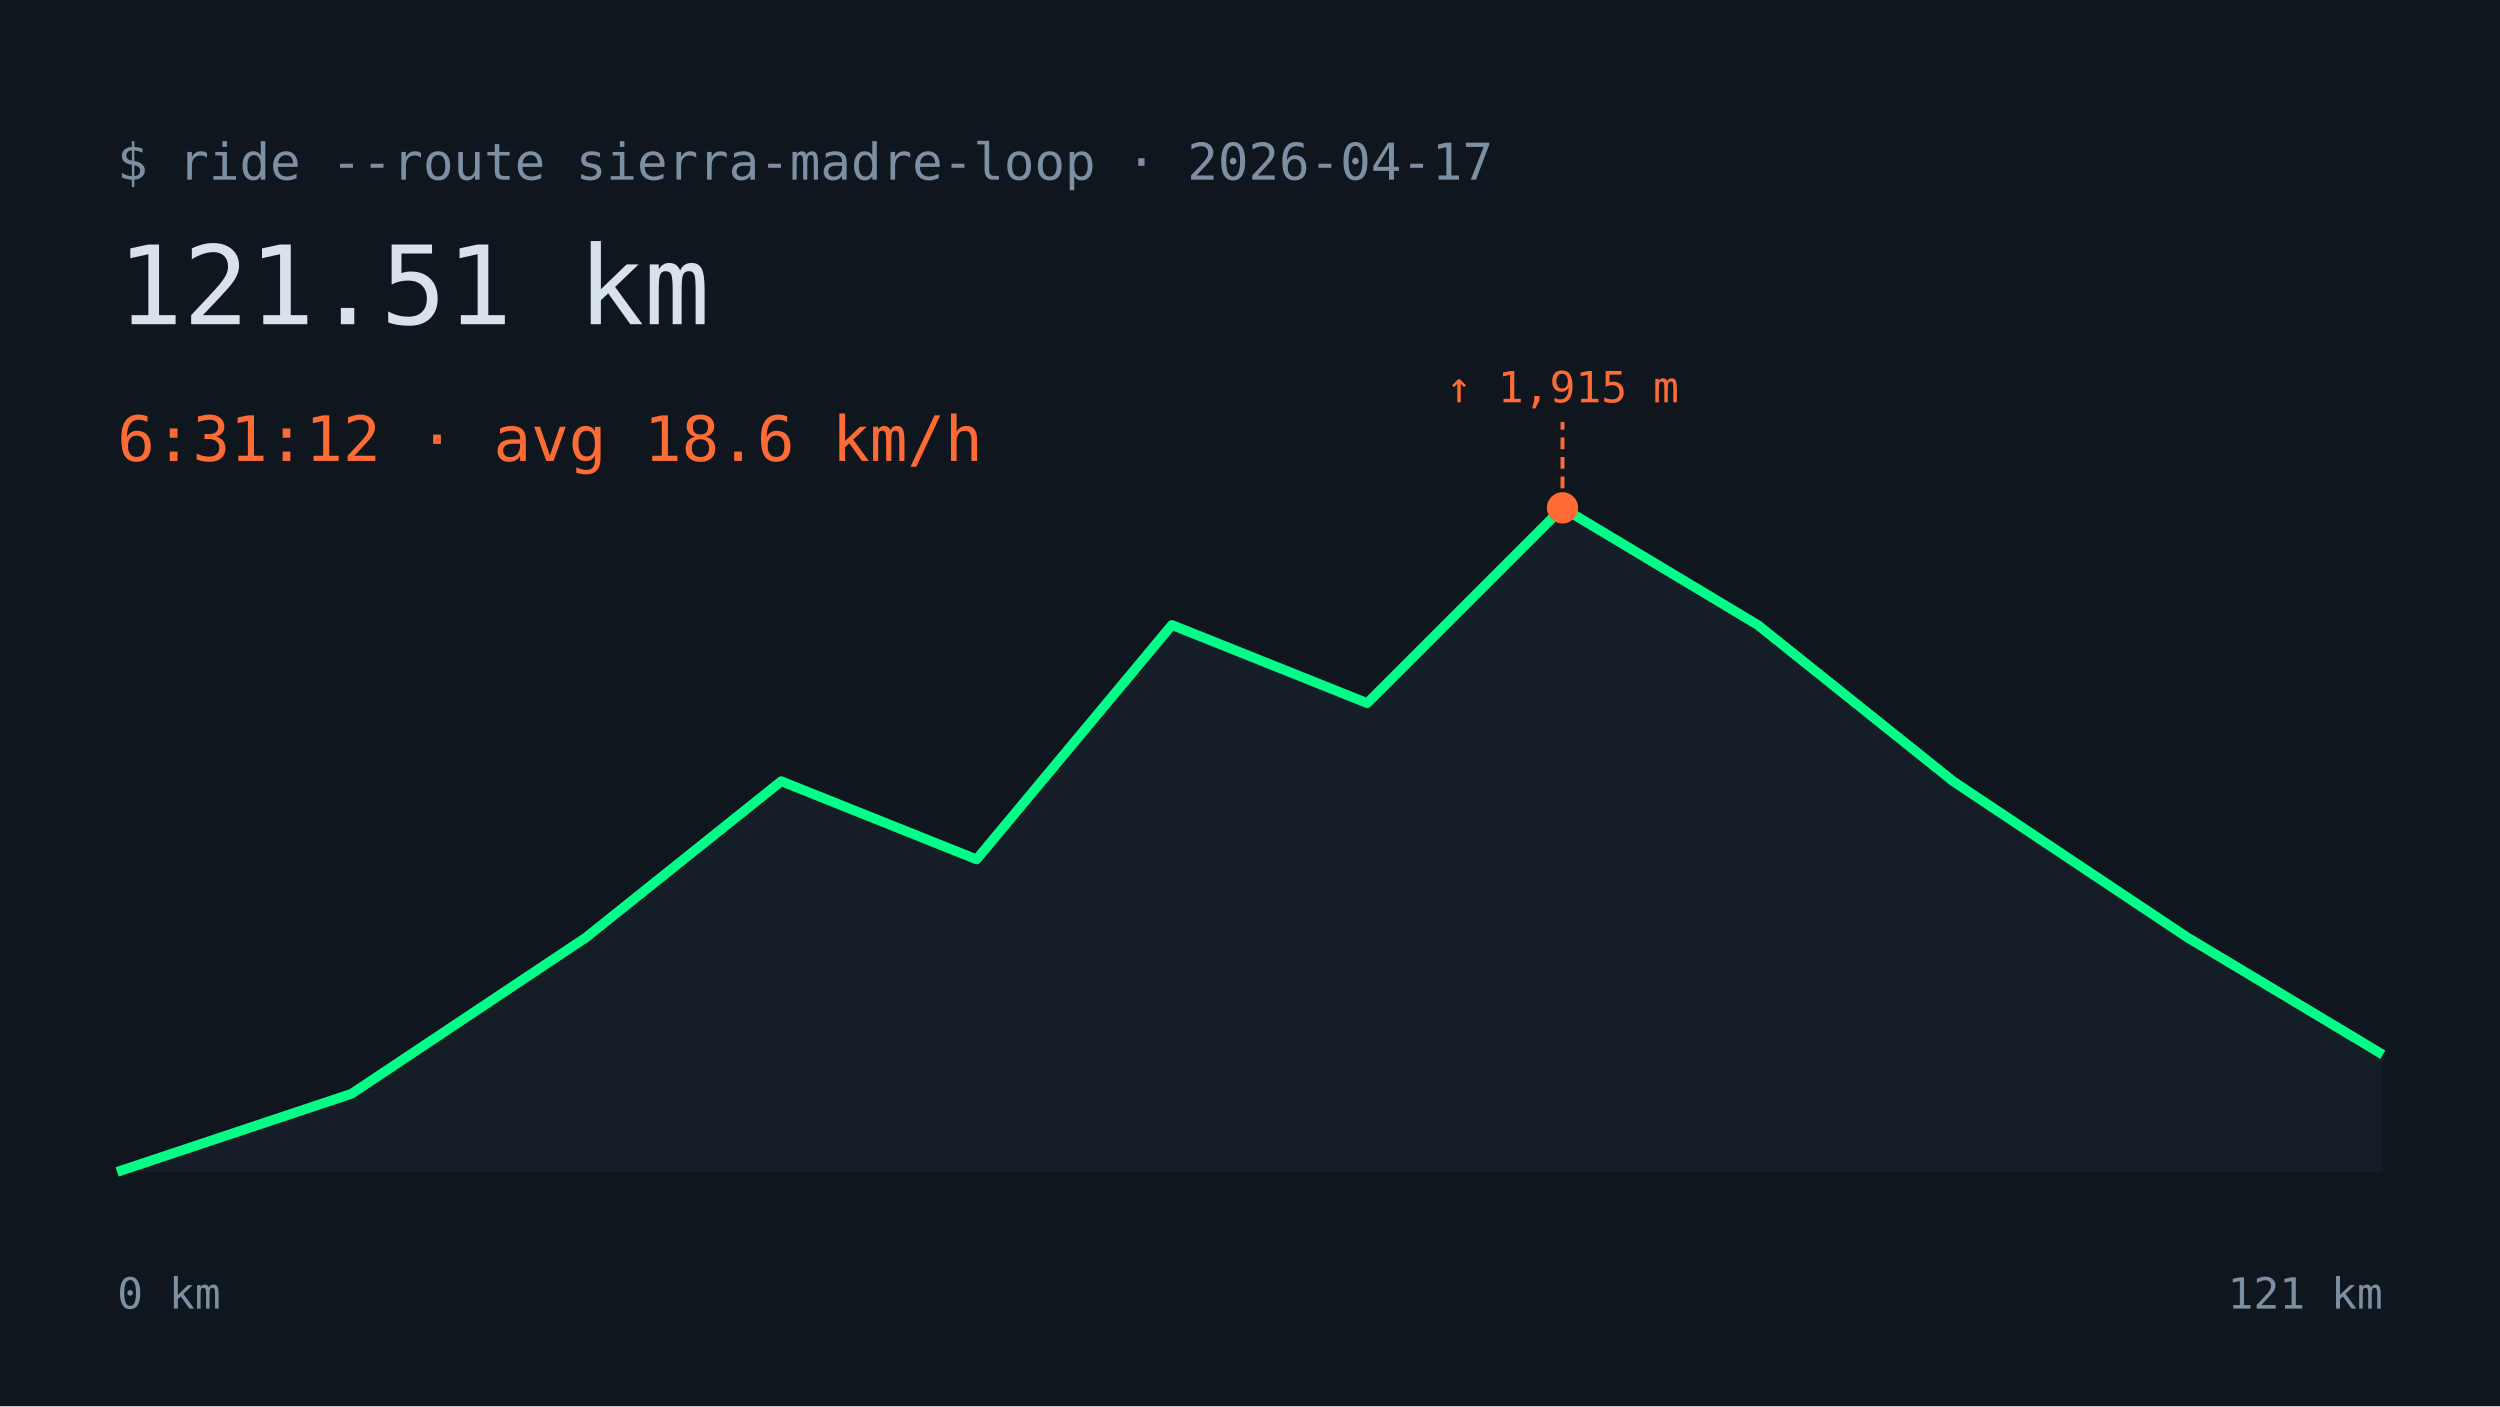
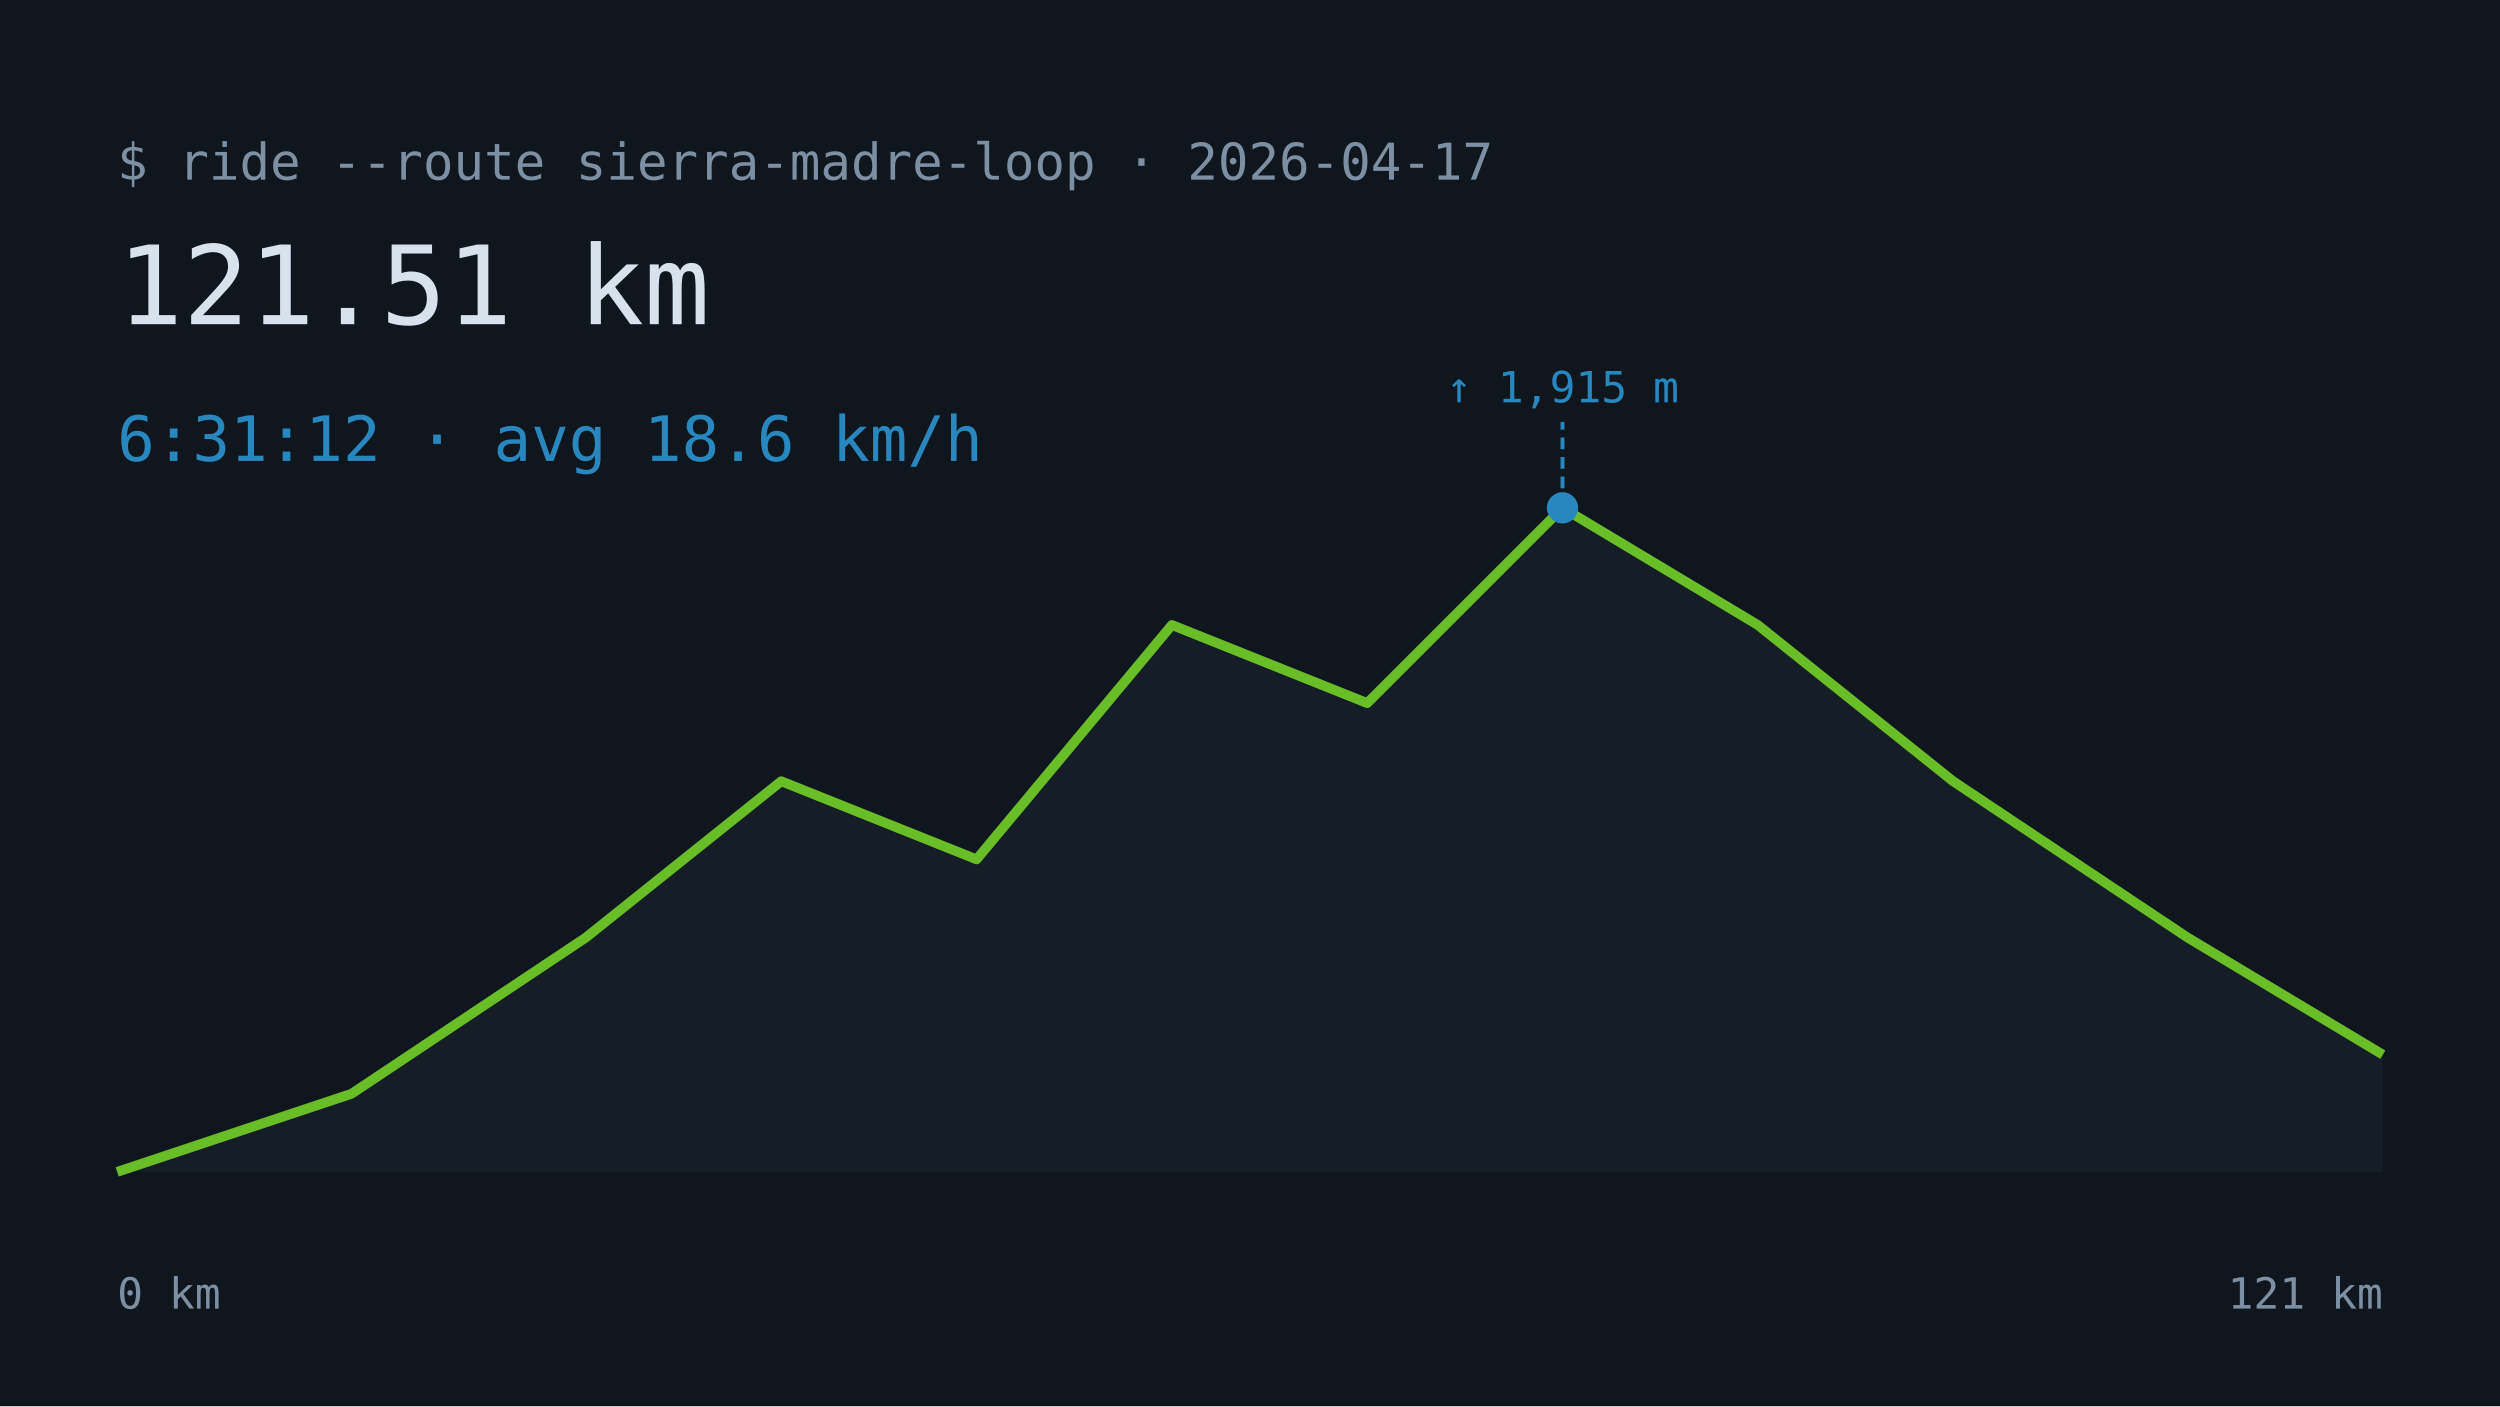
<svg xmlns="http://www.w3.org/2000/svg" viewBox="0 0 640 360">
  <rect width="640" height="360" fill="#10161d" />
  <polygon points="30,300 90,280 150,240 200,200 250,220 300,160 350,180 400,130 450,160 500,200 560,240 610,270 610,300" fill="#151d26" />
-   <polyline points="30,300 90,280 150,240 200,200 250,220 300,160 350,180 400,130 450,160 500,200 560,240 610,270" fill="none" stroke="#00ff88" stroke-width="2.5" stroke-linejoin="round" />
-   <circle cx="400" cy="130" r="4" fill="#ff6b35" />
-   <line x1="400" y1="130" x2="400" y2="108" stroke="#ff6b35" stroke-width="1" stroke-dasharray="3 2" />
-   <text x="400" y="103" font-family="monospace" font-size="11" fill="#ff6b35" text-anchor="middle">↑ 1,915 m</text>
+   <polyline points="30,300 90,280 150,240 200,200 250,220 300,160 350,180 400,130 450,160 500,200 560,240 610,270" fill="none" stroke="#69be28" stroke-width="2.5" stroke-linejoin="round" />
+   <circle cx="400" cy="130" r="4" fill="#2887be" />
+   <line x1="400" y1="130" x2="400" y2="108" stroke="#2887be" stroke-width="1" stroke-dasharray="3 2" />
+   <text x="400" y="103" font-family="monospace" font-size="11" fill="#2887be" text-anchor="middle">↑ 1,915 m</text>
  <text x="30" y="46" font-family="monospace" font-size="13" fill="#7d8fa3">$ ride --route sierra-madre-loop · 2026-04-17</text>
  <text x="30" y="83" font-family="monospace" font-size="28" fill="#d8e2ec">121.51 km</text>
-   <text x="30" y="118" font-family="monospace" font-size="16" fill="#ff6b35">6:31:12 · avg 18.6 km/h</text>
+   <text x="30" y="118" font-family="monospace" font-size="16" fill="#2887be">6:31:12 · avg 18.6 km/h</text>
  <text x="30" y="335" font-family="monospace" font-size="11" fill="#7d8fa3">0 km</text>
  <text x="610" y="335" font-family="monospace" font-size="11" fill="#7d8fa3" text-anchor="end">121 km</text>
</svg>
